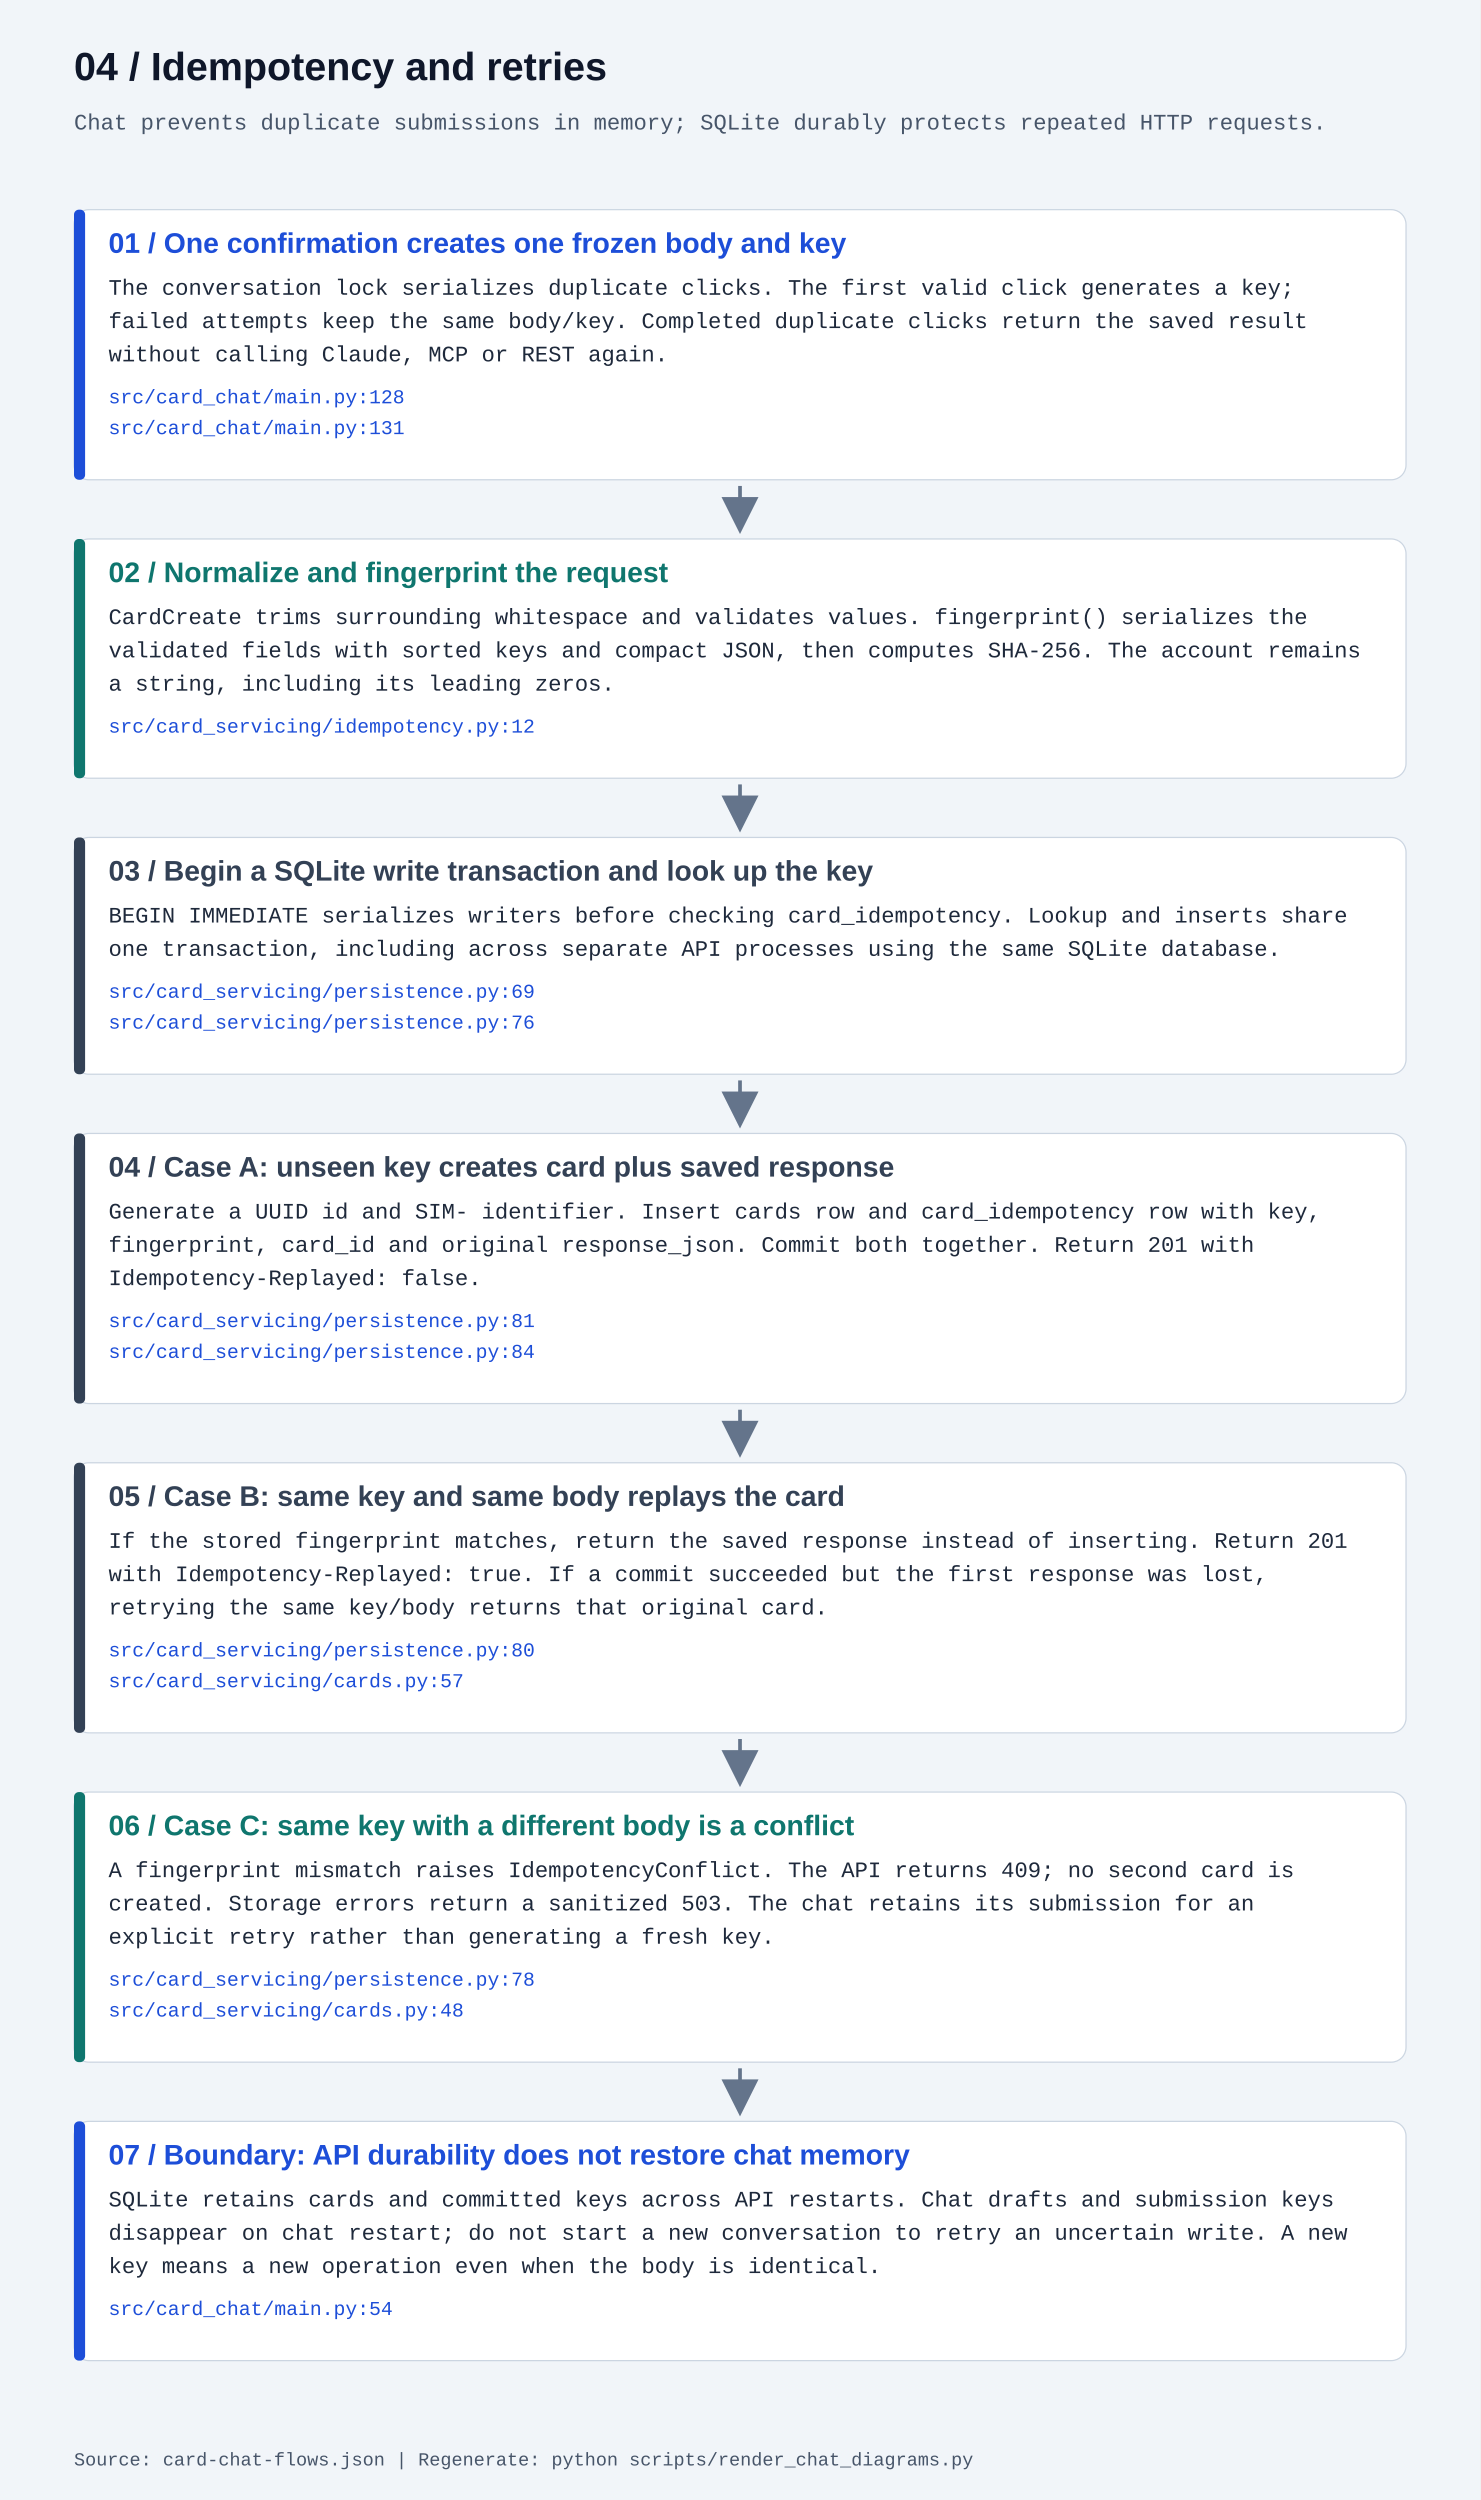
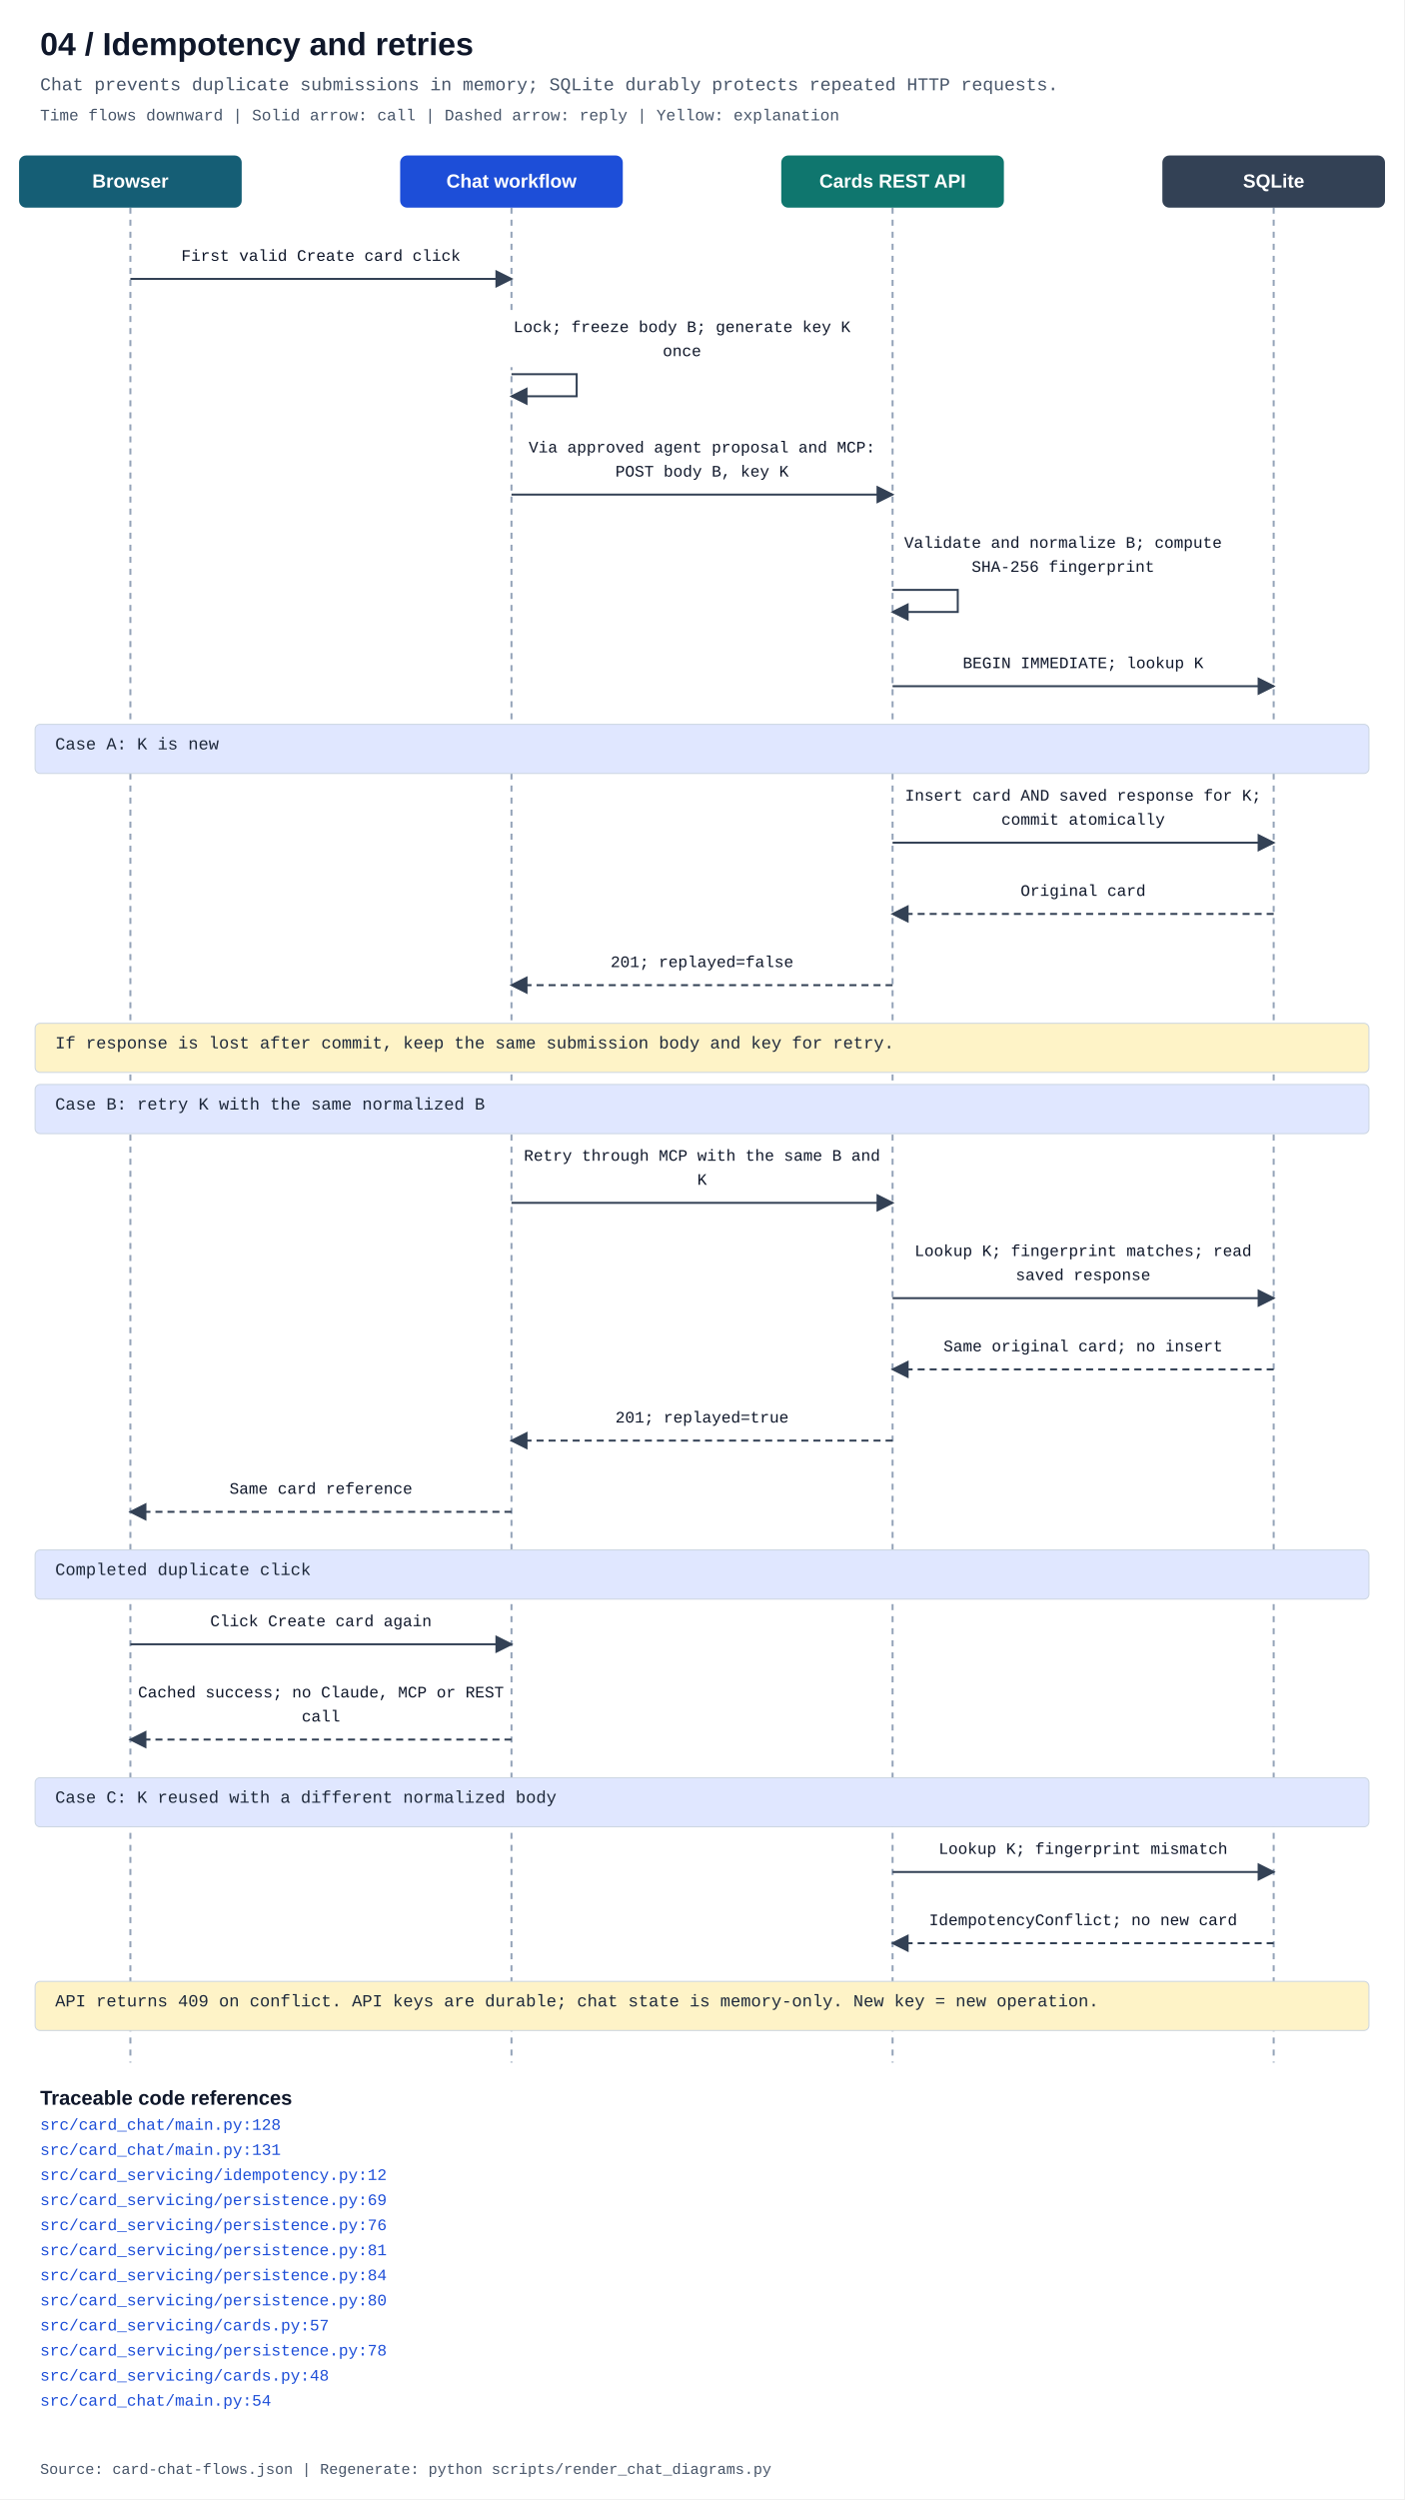
- <svg xmlns="http://www.w3.org/2000/svg" width="1200" height="2027" viewBox="0 0 1200 2027" role="img" aria-labelledby="title description">
+ <svg xmlns="http://www.w3.org/2000/svg" width="1400" height="2491" viewBox="0 0 1400 2491" role="img" aria-labelledby="title description">
  <defs>
-     <marker id="arrow" markerWidth="10" markerHeight="10" refX="8" refY="5" orient="auto">
-       <path d="M0 0 L10 5 L0 10" fill="#64748b" />
+     <marker id="arrow" markerWidth="9" markerHeight="9" refX="8" refY="4.5" orient="auto">
+       <path d="M0 0 L9 4.5 L0 9" fill="#334155" />
    </marker>
  </defs>
  <style>text{font-family:Consolas,"Liberation Mono",monospace}.heading{font-family:Arial,sans-serif;font-weight:700}</style>
-   <rect width="1200" height="2027" fill="#f1f5f9" />
-   <text x="60" y="65" class="heading" font-size="32" fill="#0f172a">04 / Idempotency and retries</text>
-   <text x="60" y="105" font-size="18" fill="#475569">Chat prevents duplicate submissions in memory; SQLite durably protects repeated HTTP requests.</text>
-   <rect x="60" y="170" width="1080" height="219" rx="12" fill="white" stroke="#cbd5e1" />
-   <rect x="60" y="170" width="9" height="219" rx="4" fill="#1d4ed8" />
-   <text x="88" y="205" class="heading" font-size="23" fill="#1d4ed8">01 / One confirmation creates one frozen body and key</text>
-   <text x="88" y="239" font-size="18" fill="#1e293b">The conversation lock serializes duplicate clicks. The first valid click generates a key;</text>
-   <text x="88" y="266" font-size="18" fill="#1e293b">failed attempts keep the same body/key. Completed duplicate clicks return the saved result</text>
-   <text x="88" y="293" font-size="18" fill="#1e293b">without calling Claude, MCP or REST again.</text>
+   <rect width="1400" height="2491" fill="#fff" />
+   <text x="40" y="55" class="heading" font-size="32" fill="#0f172a">04 / Idempotency and retries</text>
+   <text x="40" y="90" font-size="18" fill="#475569">Chat prevents duplicate submissions in memory; SQLite durably protects repeated HTTP requests.</text>
+   <text x="40" y="120" font-size="16" fill="#475569">Time flows downward | Solid arrow: call | Dashed arrow: reply | Yellow: explanation</text>
+   <path d="M130.0 207 V2056" stroke="#94a3b8" stroke-width="2" stroke-dasharray="6 6" />
+   <rect x="19.0" y="155" width="222" height="52" rx="7" fill="#155e75" />
+   <text x="130.0" y="187" text-anchor="middle" class="heading" font-size="19" fill="white">Browser</text>
+   <path d="M510.0 207 V2056" stroke="#94a3b8" stroke-width="2" stroke-dasharray="6 6" />
+   <rect x="399.0" y="155" width="222" height="52" rx="7" fill="#1d4ed8" />
+   <text x="510.0" y="187" text-anchor="middle" class="heading" font-size="19" fill="white">Chat workflow</text>
+   <path d="M890.0 207 V2056" stroke="#94a3b8" stroke-width="2" stroke-dasharray="6 6" />
+   <rect x="779.0" y="155" width="222" height="52" rx="7" fill="#0f766e" />
+   <text x="890.0" y="187" text-anchor="middle" class="heading" font-size="19" fill="white">Cards REST API</text>
+   <path d="M1270.0 207 V2056" stroke="#94a3b8" stroke-width="2" stroke-dasharray="6 6" />
+   <rect x="1159.0" y="155" width="222" height="52" rx="7" fill="#334155" />
+   <text x="1270.0" y="187" text-anchor="middle" class="heading" font-size="19" fill="white">SQLite</text>
+   <rect x="174.25" y="240" width="291.5" height="31" fill="white" />
+   <text x="320.0" y="260" text-anchor="middle" font-size="16" fill="#0f172a">First valid Create card click</text>
+   <path d="M130.0 278 H510.0" fill="none" stroke="#334155" stroke-width="2" marker-end="url(#arrow)" />
+   <rect x="505.75" y="311" width="348.5" height="55" fill="white" />
+   <text x="680.0" y="331" text-anchor="middle" font-size="16" fill="#0f172a">Lock; freeze body B; generate key K</text>
+   <text x="680.0" y="355" text-anchor="middle" font-size="16" fill="#0f172a">once</text>
+   <path d="M510.0 373 H575.0 V395 H510.0" fill="none" stroke="#334155" stroke-width="2" marker-end="url(#arrow)" />
+   <rect x="521.0" y="431" width="358.0" height="55" fill="white" />
+   <text x="700.0" y="451" text-anchor="middle" font-size="16" fill="#0f172a">Via approved agent proposal and MCP:</text>
+   <text x="700.0" y="475" text-anchor="middle" font-size="16" fill="#0f172a">POST body B, key K</text>
+   <path d="M510.0 493 H890.0" fill="none" stroke="#334155" stroke-width="2" marker-end="url(#arrow)" />
+   <rect x="895.25" y="526" width="329.5" height="55" fill="white" />
+   <text x="1060.0" y="546" text-anchor="middle" font-size="16" fill="#0f172a">Validate and normalize B; compute</text>
+   <text x="1060.0" y="570" text-anchor="middle" font-size="16" fill="#0f172a">SHA-256 fingerprint</text>
+   <path d="M890.0 588 H955.0 V610 H890.0" fill="none" stroke="#334155" stroke-width="2" marker-end="url(#arrow)" />
+   <rect x="953.25" y="646" width="253.5" height="31" fill="white" />
+   <text x="1080.0" y="666" text-anchor="middle" font-size="16" fill="#0f172a">BEGIN IMMEDIATE; lookup K</text>
+   <path d="M890.0 684 H1270.0" fill="none" stroke="#334155" stroke-width="2" marker-end="url(#arrow)" />
+   <rect x="35" y="722" width="1330" height="49" rx="5" fill="#e0e7ff" stroke="#cbd5e1" />
+   <text x="55" y="747" font-size="17" fill="#1e293b">Case A: K is new</text>
+   <rect x="896.25" y="778" width="367.5" height="55" fill="white" />
+   <text x="1080.0" y="798" text-anchor="middle" font-size="16" fill="#0f172a">Insert card AND saved response for K;</text>
+   <text x="1080.0" y="822" text-anchor="middle" font-size="16" fill="#0f172a">commit atomically</text>
+   <path d="M890.0 840 H1270.0" fill="none" stroke="#334155" stroke-width="2" marker-end="url(#arrow)" />
+   <rect x="1010.25" y="873" width="139.5" height="31" fill="white" />
+   <text x="1080.0" y="893" text-anchor="middle" font-size="16" fill="#0f172a">Original card</text>
+   <path d="M1270.0 911 H890.0" fill="none" stroke="#334155" stroke-width="2" stroke-dasharray="7 5" marker-end="url(#arrow)" />
+   <rect x="601.75" y="944" width="196.5" height="31" fill="white" />
+   <text x="700.0" y="964" text-anchor="middle" font-size="16" fill="#0f172a">201; replayed=false</text>
+   <path d="M890.0 982 H510.0" fill="none" stroke="#334155" stroke-width="2" stroke-dasharray="7 5" marker-end="url(#arrow)" />
+   <rect x="35" y="1020" width="1330" height="49" rx="5" fill="#fef3c7" stroke="#cbd5e1" />
+   <text x="55" y="1045" font-size="17" fill="#1e293b">If response is lost after commit, keep the same submission body and key for retry.</text>
+   <rect x="35" y="1081" width="1330" height="49" rx="5" fill="#e0e7ff" stroke="#cbd5e1" />
+   <text x="55" y="1106" font-size="17" fill="#1e293b">Case B: retry K with the same normalized B</text>
+   <rect x="516.25" y="1137" width="367.5" height="55" fill="white" />
+   <text x="700.0" y="1157" text-anchor="middle" font-size="16" fill="#0f172a">Retry through MCP with the same B and</text>
+   <text x="700.0" y="1181" text-anchor="middle" font-size="16" fill="#0f172a">K</text>
+   <path d="M510.0 1199 H890.0" fill="none" stroke="#334155" stroke-width="2" marker-end="url(#arrow)" />
+   <rect x="905.75" y="1232" width="348.5" height="55" fill="white" />
+   <text x="1080.0" y="1252" text-anchor="middle" font-size="16" fill="#0f172a">Lookup K; fingerprint matches; read</text>
+   <text x="1080.0" y="1276" text-anchor="middle" font-size="16" fill="#0f172a">saved response</text>
+   <path d="M890.0 1294 H1270.0" fill="none" stroke="#334155" stroke-width="2" marker-end="url(#arrow)" />
+   <rect x="934.25" y="1327" width="291.5" height="31" fill="white" />
+   <text x="1080.0" y="1347" text-anchor="middle" font-size="16" fill="#0f172a">Same original card; no insert</text>
+   <path d="M1270.0 1365 H890.0" fill="none" stroke="#334155" stroke-width="2" stroke-dasharray="7 5" marker-end="url(#arrow)" />
+   <rect x="606.5" y="1398" width="187.0" height="31" fill="white" />
+   <text x="700.0" y="1418" text-anchor="middle" font-size="16" fill="#0f172a">201; replayed=true</text>
+   <path d="M890.0 1436 H510.0" fill="none" stroke="#334155" stroke-width="2" stroke-dasharray="7 5" marker-end="url(#arrow)" />
+   <rect x="221.75" y="1469" width="196.5" height="31" fill="white" />
+   <text x="320.0" y="1489" text-anchor="middle" font-size="16" fill="#0f172a">Same card reference</text>
+   <path d="M510.0 1507 H130.0" fill="none" stroke="#334155" stroke-width="2" stroke-dasharray="7 5" marker-end="url(#arrow)" />
+   <rect x="35" y="1545" width="1330" height="49" rx="5" fill="#e0e7ff" stroke="#cbd5e1" />
+   <text x="55" y="1570" font-size="17" fill="#1e293b">Completed duplicate click</text>
+   <rect x="202.75" y="1601" width="234.5" height="31" fill="white" />
+   <text x="320.0" y="1621" text-anchor="middle" font-size="16" fill="#0f172a">Click Create card again</text>
+   <path d="M130.0 1639 H510.0" fill="none" stroke="#334155" stroke-width="2" marker-end="url(#arrow)" />
+   <rect x="131.5" y="1672" width="377.0" height="55" fill="white" />
+   <text x="320.0" y="1692" text-anchor="middle" font-size="16" fill="#0f172a">Cached success; no Claude, MCP or REST</text>
+   <text x="320.0" y="1716" text-anchor="middle" font-size="16" fill="#0f172a">call</text>
+   <path d="M510.0 1734 H130.0" fill="none" stroke="#334155" stroke-width="2" stroke-dasharray="7 5" marker-end="url(#arrow)" />
+   <rect x="35" y="1772" width="1330" height="49" rx="5" fill="#e0e7ff" stroke="#cbd5e1" />
+   <text x="55" y="1797" font-size="17" fill="#1e293b">Case C: K reused with a different normalized body</text>
+   <rect x="929.5" y="1828" width="301.0" height="31" fill="white" />
+   <text x="1080.0" y="1848" text-anchor="middle" font-size="16" fill="#0f172a">Lookup K; fingerprint mismatch</text>
+   <path d="M890.0 1866 H1270.0" fill="none" stroke="#334155" stroke-width="2" marker-end="url(#arrow)" />
+   <rect x="920.0" y="1899" width="320.0" height="31" fill="white" />
+   <text x="1080.0" y="1919" text-anchor="middle" font-size="16" fill="#0f172a">IdempotencyConflict; no new card</text>
+   <path d="M1270.0 1937 H890.0" fill="none" stroke="#334155" stroke-width="2" stroke-dasharray="7 5" marker-end="url(#arrow)" />
+   <rect x="35" y="1975" width="1330" height="49" rx="5" fill="#fef3c7" stroke="#cbd5e1" />
+   <text x="55" y="2000" font-size="17" fill="#1e293b">API returns 409 on conflict. API keys are durable; chat state is memory-only. New key = new operation.</text>
+   <text x="40" y="2098" class="heading" font-size="20" fill="#0f172a">Traceable code references</text>
  <a href="../../src/card_chat/main.py">
-     <text x="88" y="327" font-size="16" fill="#1d4ed8">src/card_chat/main.py:128</text>
+     <text x="40" y="2123" font-size="16" fill="#1d4ed8">src/card_chat/main.py:128</text>
  </a>
  <a href="../../src/card_chat/main.py">
-     <text x="88" y="352" font-size="16" fill="#1d4ed8">src/card_chat/main.py:131</text>
+     <text x="40" y="2148" font-size="16" fill="#1d4ed8">src/card_chat/main.py:131</text>
  </a>
-   <path d="M600 394 V427" stroke="#64748b" stroke-width="3" marker-end="url(#arrow)" />
-   <rect x="60" y="437" width="1080" height="194" rx="12" fill="white" stroke="#cbd5e1" />
-   <rect x="60" y="437" width="9" height="194" rx="4" fill="#0f766e" />
-   <text x="88" y="472" class="heading" font-size="23" fill="#0f766e">02 / Normalize and fingerprint the request</text>
-   <text x="88" y="506" font-size="18" fill="#1e293b">CardCreate trims surrounding whitespace and validates values. fingerprint() serializes the</text>
-   <text x="88" y="533" font-size="18" fill="#1e293b">validated fields with sorted keys and compact JSON, then computes SHA-256. The account remains</text>
-   <text x="88" y="560" font-size="18" fill="#1e293b">a string, including its leading zeros.</text>
  <a href="../../src/card_servicing/idempotency.py">
-     <text x="88" y="594" font-size="16" fill="#1d4ed8">src/card_servicing/idempotency.py:12</text>
-   </a>
-   <path d="M600 636 V669" stroke="#64748b" stroke-width="3" marker-end="url(#arrow)" />
-   <rect x="60" y="679" width="1080" height="192" rx="12" fill="white" stroke="#cbd5e1" />
-   <rect x="60" y="679" width="9" height="192" rx="4" fill="#334155" />
-   <text x="88" y="714" class="heading" font-size="23" fill="#334155">03 / Begin a SQLite write transaction and look up the key</text>
-   <text x="88" y="748" font-size="18" fill="#1e293b">BEGIN IMMEDIATE serializes writers before checking card_idempotency. Lookup and inserts share</text>
-   <text x="88" y="775" font-size="18" fill="#1e293b">one transaction, including across separate API processes using the same SQLite database.</text>
-   <a href="../../src/card_servicing/persistence.py">
-     <text x="88" y="809" font-size="16" fill="#1d4ed8">src/card_servicing/persistence.py:69</text>
+     <text x="40" y="2173" font-size="16" fill="#1d4ed8">src/card_servicing/idempotency.py:12</text>
  </a>
  <a href="../../src/card_servicing/persistence.py">
-     <text x="88" y="834" font-size="16" fill="#1d4ed8">src/card_servicing/persistence.py:76</text>
-   </a>
-   <path d="M600 876 V909" stroke="#64748b" stroke-width="3" marker-end="url(#arrow)" />
-   <rect x="60" y="919" width="1080" height="219" rx="12" fill="white" stroke="#cbd5e1" />
-   <rect x="60" y="919" width="9" height="219" rx="4" fill="#334155" />
-   <text x="88" y="954" class="heading" font-size="23" fill="#334155">04 / Case A: unseen key creates card plus saved response</text>
-   <text x="88" y="988" font-size="18" fill="#1e293b">Generate a UUID id and SIM- identifier. Insert cards row and card_idempotency row with key,</text>
-   <text x="88" y="1015" font-size="18" fill="#1e293b">fingerprint, card_id and original response_json. Commit both together. Return 201 with</text>
-   <text x="88" y="1042" font-size="18" fill="#1e293b">Idempotency-Replayed: false.</text>
-   <a href="../../src/card_servicing/persistence.py">
-     <text x="88" y="1076" font-size="16" fill="#1d4ed8">src/card_servicing/persistence.py:81</text>
+     <text x="40" y="2198" font-size="16" fill="#1d4ed8">src/card_servicing/persistence.py:69</text>
  </a>
  <a href="../../src/card_servicing/persistence.py">
-     <text x="88" y="1101" font-size="16" fill="#1d4ed8">src/card_servicing/persistence.py:84</text>
+     <text x="40" y="2223" font-size="16" fill="#1d4ed8">src/card_servicing/persistence.py:76</text>
  </a>
-   <path d="M600 1143 V1176" stroke="#64748b" stroke-width="3" marker-end="url(#arrow)" />
-   <rect x="60" y="1186" width="1080" height="219" rx="12" fill="white" stroke="#cbd5e1" />
-   <rect x="60" y="1186" width="9" height="219" rx="4" fill="#334155" />
-   <text x="88" y="1221" class="heading" font-size="23" fill="#334155">05 / Case B: same key and same body replays the card</text>
-   <text x="88" y="1255" font-size="18" fill="#1e293b">If the stored fingerprint matches, return the saved response instead of inserting. Return 201</text>
-   <text x="88" y="1282" font-size="18" fill="#1e293b">with Idempotency-Replayed: true. If a commit succeeded but the first response was lost,</text>
-   <text x="88" y="1309" font-size="18" fill="#1e293b">retrying the same key/body returns that original card.</text>
  <a href="../../src/card_servicing/persistence.py">
-     <text x="88" y="1343" font-size="16" fill="#1d4ed8">src/card_servicing/persistence.py:80</text>
+     <text x="40" y="2248" font-size="16" fill="#1d4ed8">src/card_servicing/persistence.py:81</text>
+   </a>
+   <a href="../../src/card_servicing/persistence.py">
+     <text x="40" y="2273" font-size="16" fill="#1d4ed8">src/card_servicing/persistence.py:84</text>
+   </a>
+   <a href="../../src/card_servicing/persistence.py">
+     <text x="40" y="2298" font-size="16" fill="#1d4ed8">src/card_servicing/persistence.py:80</text>
  </a>
  <a href="../../src/card_servicing/cards.py">
-     <text x="88" y="1368" font-size="16" fill="#1d4ed8">src/card_servicing/cards.py:57</text>
+     <text x="40" y="2323" font-size="16" fill="#1d4ed8">src/card_servicing/cards.py:57</text>
  </a>
-   <path d="M600 1410 V1443" stroke="#64748b" stroke-width="3" marker-end="url(#arrow)" />
-   <rect x="60" y="1453" width="1080" height="219" rx="12" fill="white" stroke="#cbd5e1" />
-   <rect x="60" y="1453" width="9" height="219" rx="4" fill="#0f766e" />
-   <text x="88" y="1488" class="heading" font-size="23" fill="#0f766e">06 / Case C: same key with a different body is a conflict</text>
-   <text x="88" y="1522" font-size="18" fill="#1e293b">A fingerprint mismatch raises IdempotencyConflict. The API returns 409; no second card is</text>
-   <text x="88" y="1549" font-size="18" fill="#1e293b">created. Storage errors return a sanitized 503. The chat retains its submission for an</text>
-   <text x="88" y="1576" font-size="18" fill="#1e293b">explicit retry rather than generating a fresh key.</text>
  <a href="../../src/card_servicing/persistence.py">
-     <text x="88" y="1610" font-size="16" fill="#1d4ed8">src/card_servicing/persistence.py:78</text>
+     <text x="40" y="2348" font-size="16" fill="#1d4ed8">src/card_servicing/persistence.py:78</text>
  </a>
  <a href="../../src/card_servicing/cards.py">
-     <text x="88" y="1635" font-size="16" fill="#1d4ed8">src/card_servicing/cards.py:48</text>
+     <text x="40" y="2373" font-size="16" fill="#1d4ed8">src/card_servicing/cards.py:48</text>
  </a>
-   <path d="M600 1677 V1710" stroke="#64748b" stroke-width="3" marker-end="url(#arrow)" />
-   <rect x="60" y="1720" width="1080" height="194" rx="12" fill="white" stroke="#cbd5e1" />
-   <rect x="60" y="1720" width="9" height="194" rx="4" fill="#1d4ed8" />
-   <text x="88" y="1755" class="heading" font-size="23" fill="#1d4ed8">07 / Boundary: API durability does not restore chat memory</text>
-   <text x="88" y="1789" font-size="18" fill="#1e293b">SQLite retains cards and committed keys across API restarts. Chat drafts and submission keys</text>
-   <text x="88" y="1816" font-size="18" fill="#1e293b">disappear on chat restart; do not start a new conversation to retry an uncertain write. A new</text>
-   <text x="88" y="1843" font-size="18" fill="#1e293b">key means a new operation even when the body is identical.</text>
  <a href="../../src/card_chat/main.py">
-     <text x="88" y="1877" font-size="16" fill="#1d4ed8">src/card_chat/main.py:54</text>
+     <text x="40" y="2398" font-size="16" fill="#1d4ed8">src/card_chat/main.py:54</text>
  </a>
-   <text x="60" y="1999" font-size="15" fill="#475569">Source: card-chat-flows.json | Regenerate: python scripts/render_chat_diagrams.py</text>
+   <text x="40" y="2466" font-size="15" fill="#475569">Source: card-chat-flows.json | Regenerate: python scripts/render_chat_diagrams.py</text>
</svg>
